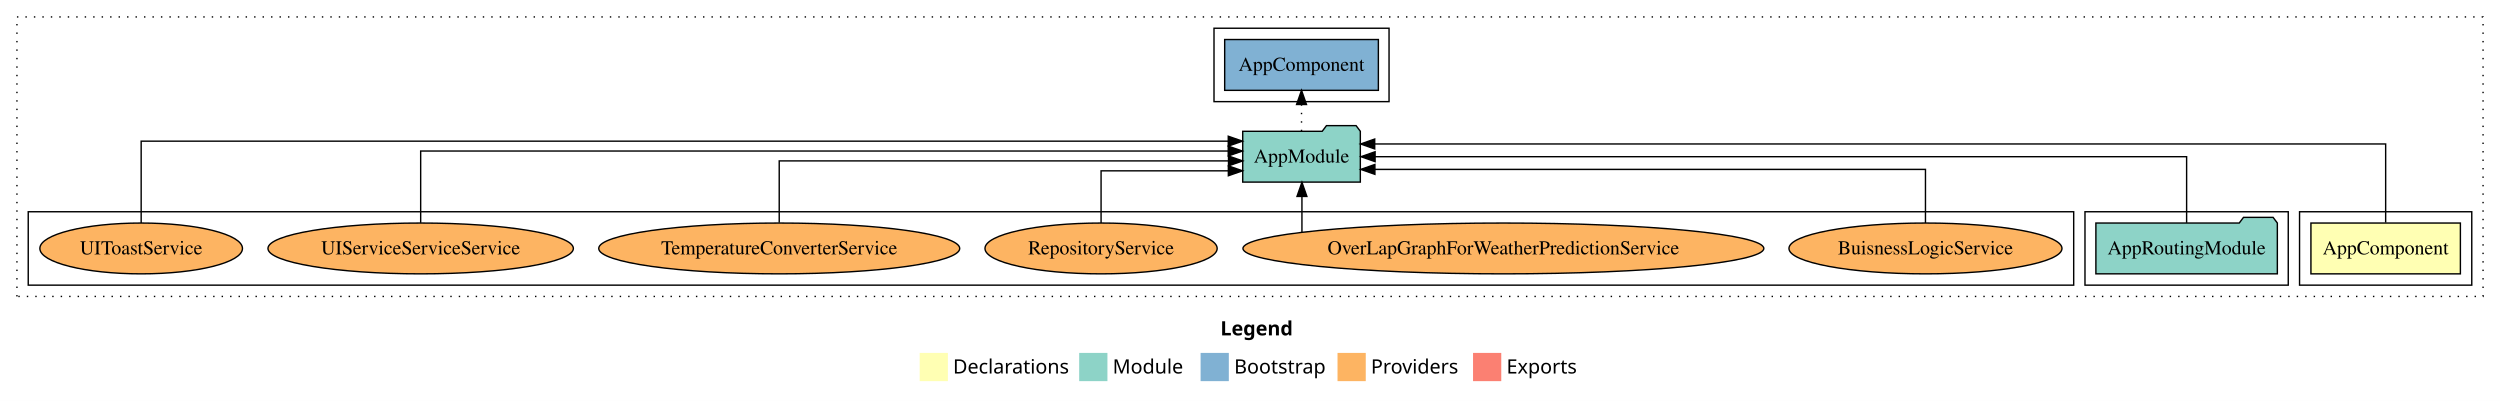
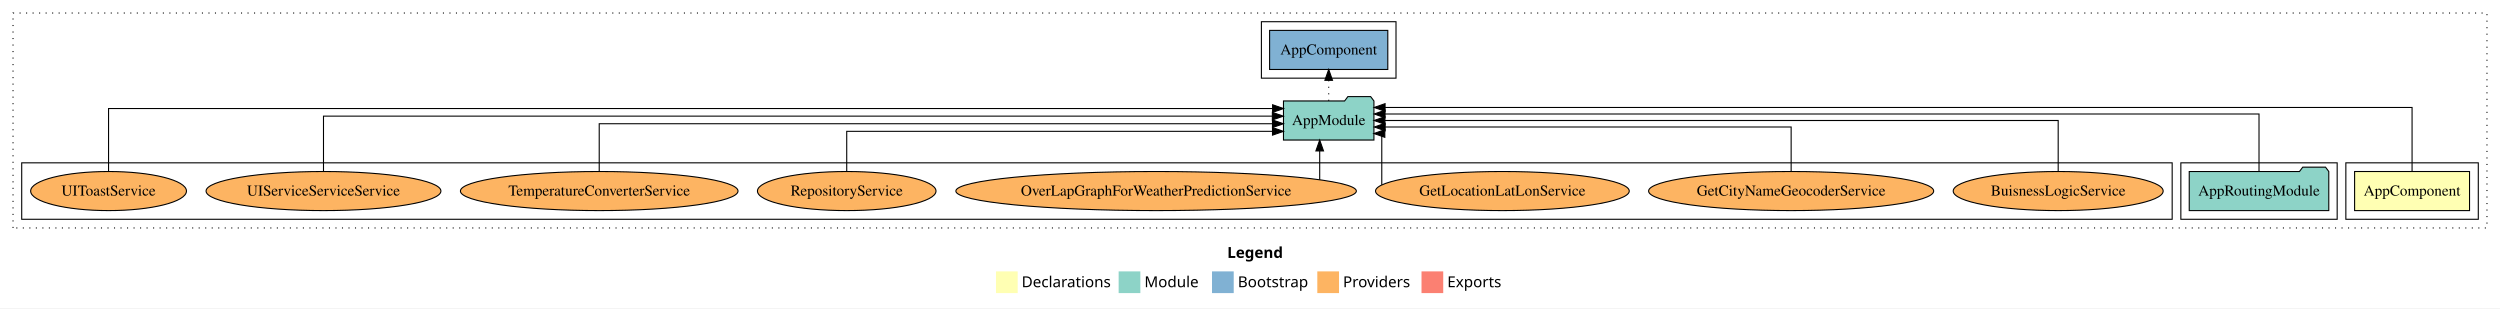
- <svg xmlns="http://www.w3.org/2000/svg" width="1771pt" height="284pt" viewBox="0.00 0.00 1771.00 284.00">
+ <svg xmlns="http://www.w3.org/2000/svg" width="2303pt" height="284pt" viewBox="0.00 0.00 2303.00 284.00">
  <g id="graph0" class="graph" transform="scale(1 1) rotate(0) translate(4 280)">
-     <polygon fill="#ffffff" stroke="transparent" points="-4,4 -4,-280 1767,-280 1767,4 -4,4" />
-     <text text-anchor="start" x="860.509" y="-42.4" font-family="sans-serif" font-weight="bold" font-size="14.00" fill="#000000">Legend</text>
-     <polygon fill="#ffffb3" stroke="transparent" points="647.5,-10 647.5,-30 667.5,-30 667.5,-10 647.5,-10" />
-     <text text-anchor="start" x="671.129" y="-15.4" font-family="sans-serif" font-size="14.00" fill="#000000">  Declarations</text>
-     <polygon fill="#8dd3c7" stroke="transparent" points="760.5,-10 760.5,-30 780.5,-30 780.5,-10 760.5,-10" />
-     <text text-anchor="start" x="784.225" y="-15.4" font-family="sans-serif" font-size="14.00" fill="#000000">  Module</text>
-     <polygon fill="#80b1d3" stroke="transparent" points="846.5,-10 846.5,-30 866.5,-30 866.5,-10 846.5,-10" />
-     <text text-anchor="start" x="870.281" y="-15.4" font-family="sans-serif" font-size="14.00" fill="#000000">  Bootstrap</text>
-     <polygon fill="#fdb462" stroke="transparent" points="943.5,-10 943.5,-30 963.5,-30 963.5,-10 943.5,-10" />
-     <text text-anchor="start" x="967.173" y="-15.4" font-family="sans-serif" font-size="14.00" fill="#000000">  Providers</text>
-     <polygon fill="#fb8072" stroke="transparent" points="1039.5,-10 1039.5,-30 1059.5,-30 1059.5,-10 1039.5,-10" />
-     <text text-anchor="start" x="1063.226" y="-15.4" font-family="sans-serif" font-size="14.00" fill="#000000">  Exports</text>
+     <polygon fill="#ffffff" stroke="transparent" points="-4,4 -4,-280 2299,-280 2299,4 -4,4" />
+     <text text-anchor="start" x="1126.509" y="-42.4" font-family="sans-serif" font-weight="bold" font-size="14.00" fill="#000000">Legend</text>
+     <polygon fill="#ffffb3" stroke="transparent" points="913.5,-10 913.5,-30 933.5,-30 933.5,-10 913.5,-10" />
+     <text text-anchor="start" x="937.129" y="-15.4" font-family="sans-serif" font-size="14.00" fill="#000000">  Declarations</text>
+     <polygon fill="#8dd3c7" stroke="transparent" points="1026.5,-10 1026.5,-30 1046.5,-30 1046.5,-10 1026.5,-10" />
+     <text text-anchor="start" x="1050.225" y="-15.4" font-family="sans-serif" font-size="14.00" fill="#000000">  Module</text>
+     <polygon fill="#80b1d3" stroke="transparent" points="1112.5,-10 1112.5,-30 1132.5,-30 1132.5,-10 1112.5,-10" />
+     <text text-anchor="start" x="1136.281" y="-15.4" font-family="sans-serif" font-size="14.00" fill="#000000">  Bootstrap</text>
+     <polygon fill="#fdb462" stroke="transparent" points="1209.5,-10 1209.5,-30 1229.5,-30 1229.5,-10 1209.5,-10" />
+     <text text-anchor="start" x="1233.173" y="-15.4" font-family="sans-serif" font-size="14.00" fill="#000000">  Providers</text>
+     <polygon fill="#fb8072" stroke="transparent" points="1305.5,-10 1305.5,-30 1325.5,-30 1325.5,-10 1305.5,-10" />
+     <text text-anchor="start" x="1329.226" y="-15.4" font-family="sans-serif" font-size="14.00" fill="#000000">  Exports</text>
    <g id="clust1" class="cluster">
-       <polygon fill="none" stroke="#000000" stroke-dasharray="1,5" points="8,-70 8,-268 1755,-268 1755,-70 8,-70" />
+       <polygon fill="none" stroke="#000000" stroke-dasharray="1,5" points="8,-70 8,-268 2287,-268 2287,-70 8,-70" />
    </g>
    <g id="clust2" class="cluster">
-       <polygon fill="none" stroke="#000000" points="1625,-78 1625,-130 1747,-130 1747,-78 1625,-78" />
+       <polygon fill="none" stroke="#000000" points="2157,-78 2157,-130 2279,-130 2279,-78 2157,-78" />
    </g>
    <g id="clust4" class="cluster">
-       <polygon fill="none" stroke="#000000" points="1473,-78 1473,-130 1617,-130 1617,-78 1473,-78" />
+       <polygon fill="none" stroke="#000000" points="2005,-78 2005,-130 2149,-130 2149,-78 2005,-78" />
    </g>
    <g id="clust6" class="cluster">
-       <polygon fill="none" stroke="#000000" points="856,-208 856,-260 980,-260 980,-208 856,-208" />
+       <polygon fill="none" stroke="#000000" points="1158,-208 1158,-260 1282,-260 1282,-208 1158,-208" />
    </g>
    <g id="clust7" class="cluster">
-       <polygon fill="none" stroke="#000000" points="16,-78 16,-130 1465,-130 1465,-78 16,-78" />
+       <polygon fill="none" stroke="#000000" points="16,-78 16,-130 1997,-130 1997,-78 16,-78" />
    </g>
    <g id="node1" class="node">
-       <polygon fill="#ffffb3" stroke="#000000" points="1738.94,-122 1633.06,-122 1633.06,-86 1738.94,-86 1738.94,-122" />
-       <text text-anchor="middle" x="1686" y="-99.8" font-family="Times,serif" font-size="14.00" fill="#000000">AppComponent</text>
+       <polygon fill="#ffffb3" stroke="#000000" points="2270.94,-122 2165.06,-122 2165.06,-86 2270.94,-86 2270.94,-122" />
+       <text text-anchor="middle" x="2218" y="-99.8" font-family="Times,serif" font-size="14.00" fill="#000000">AppComponent</text>
    </g>
    <g id="node2" class="node">
-       <polygon fill="#8dd3c7" stroke="#000000" points="959.657,-187 956.657,-191 935.657,-191 932.657,-187 876.343,-187 876.343,-151 959.657,-151 959.657,-187" />
-       <text text-anchor="middle" x="918" y="-164.8" font-family="Times,serif" font-size="14.00" fill="#000000">AppModule</text>
+       <polygon fill="#8dd3c7" stroke="#000000" points="1261.657,-187 1258.657,-191 1237.657,-191 1234.657,-187 1178.343,-187 1178.343,-151 1261.657,-151 1261.657,-187" />
+       <text text-anchor="middle" x="1220" y="-164.8" font-family="Times,serif" font-size="14.00" fill="#000000">AppModule</text>
    </g>
    <g id="edge1" class="edge">
-       <path fill="none" stroke="#000000" d="M1686,-122.292C1686,-144.206 1686,-178 1686,-178 1686,-178 969.836,-178 969.836,-178" />
-       <polygon fill="#000000" stroke="#000000" points="969.837,-174.5 959.836,-178 969.836,-181.5 969.837,-174.5" />
+       <path fill="none" stroke="#000000" d="M2218,-122.248C2218,-145.018 2218,-181 2218,-181 2218,-181 1271.928,-181 1271.928,-181" />
+       <polygon fill="#000000" stroke="#000000" points="1271.928,-177.5 1261.928,-181 1271.928,-184.5 1271.928,-177.5" />
    </g>
    <g id="node4" class="node">
-       <polygon fill="#80b1d3" stroke="#000000" points="972.439,-252 863.561,-252 863.561,-216 972.439,-216 972.439,-252" />
-       <text text-anchor="middle" x="918" y="-229.8" font-family="Times,serif" font-size="14.00" fill="#000000">AppComponent </text>
+       <polygon fill="#80b1d3" stroke="#000000" points="1274.439,-252 1165.561,-252 1165.561,-216 1274.439,-216 1274.439,-252" />
+       <text text-anchor="middle" x="1220" y="-229.8" font-family="Times,serif" font-size="14.00" fill="#000000">AppComponent </text>
    </g>
    <g id="edge3" class="edge">
-       <path fill="none" stroke="#000000" stroke-dasharray="1,5" d="M918,-187.106C918,-187.106 918,-205.991 918,-205.991" />
-       <polygon fill="#000000" stroke="#000000" points="914.5,-205.991 918,-215.991 921.5,-205.991 914.5,-205.991" />
+       <path fill="none" stroke="#000000" stroke-dasharray="1,5" d="M1220,-187.106C1220,-187.106 1220,-205.991 1220,-205.991" />
+       <polygon fill="#000000" stroke="#000000" points="1216.5,-205.991 1220,-215.991 1223.5,-205.991 1216.5,-205.991" />
    </g>
    <g id="node3" class="node">
-       <polygon fill="#8dd3c7" stroke="#000000" points="1609.274,-122 1606.274,-126 1585.274,-126 1582.274,-122 1480.726,-122 1480.726,-86 1609.274,-86 1609.274,-122" />
-       <text text-anchor="middle" x="1545" y="-99.8" font-family="Times,serif" font-size="14.00" fill="#000000">AppRoutingModule</text>
+       <polygon fill="#8dd3c7" stroke="#000000" points="2141.274,-122 2138.274,-126 2117.274,-126 2114.274,-122 2012.726,-122 2012.726,-86 2141.274,-86 2141.274,-122" />
+       <text text-anchor="middle" x="2077" y="-99.8" font-family="Times,serif" font-size="14.00" fill="#000000">AppRoutingModule</text>
    </g>
    <g id="edge2" class="edge">
-       <path fill="none" stroke="#000000" d="M1545,-122.106C1545,-141.339 1545,-169 1545,-169 1545,-169 970.113,-169 970.113,-169" />
-       <polygon fill="#000000" stroke="#000000" points="970.113,-165.5 960.113,-169 970.113,-172.5 970.113,-165.5" />
+       <path fill="none" stroke="#000000" d="M2077,-122.284C2077,-143.321 2077,-175 2077,-175 2077,-175 1271.915,-175 1271.915,-175" />
+       <polygon fill="#000000" stroke="#000000" points="1271.915,-171.5 1261.915,-175 1271.915,-178.5 1271.915,-171.5" />
    </g>
    <g id="node5" class="node">
-       <ellipse fill="#fdb462" stroke="#000000" cx="1360" cy="-104" rx="96.706" ry="18" />
-       <text text-anchor="middle" x="1360" y="-99.8" font-family="Times,serif" font-size="14.00" fill="#000000">BuisnessLogicService</text>
+       <ellipse fill="#fdb462" stroke="#000000" cx="1892" cy="-104" rx="96.706" ry="18" />
+       <text text-anchor="middle" x="1892" y="-99.8" font-family="Times,serif" font-size="14.00" fill="#000000">BuisnessLogicService</text>
    </g>
    <g id="edge4" class="edge">
-       <path fill="none" stroke="#000000" d="M1360,-122.027C1360,-138.398 1360,-160 1360,-160 1360,-160 969.981,-160 969.981,-160" />
-       <polygon fill="#000000" stroke="#000000" points="969.981,-156.5 959.981,-160 969.981,-163.5 969.981,-156.5" />
+       <path fill="none" stroke="#000000" d="M1892,-122.106C1892,-141.339 1892,-169 1892,-169 1892,-169 1271.783,-169 1271.783,-169" />
+       <polygon fill="#000000" stroke="#000000" points="1271.783,-165.5 1261.783,-169 1271.783,-172.5 1271.783,-165.5" />
    </g>
    <g id="node6" class="node">
+       <ellipse fill="#fdb462" stroke="#000000" cx="1646" cy="-104" rx="131.317" ry="18" />
+       <text text-anchor="middle" x="1646" y="-99.8" font-family="Times,serif" font-size="14.00" fill="#000000">GetCityNameGeocoderService</text>
+     </g>
+     <g id="edge5" class="edge">
+       <path fill="none" stroke="#000000" d="M1646,-122.022C1646,-139.373 1646,-163 1646,-163 1646,-163 1272.012,-163 1272.012,-163" />
+       <polygon fill="#000000" stroke="#000000" points="1272.012,-159.5 1262.012,-163 1272.012,-166.5 1272.012,-159.5" />
+     </g>
+     <g id="node7" class="node">
+       <ellipse fill="#fdb462" stroke="#000000" cx="1380" cy="-104" rx="116.871" ry="18" />
+       <text text-anchor="middle" x="1380" y="-99.8" font-family="Times,serif" font-size="14.00" fill="#000000">GetLocationLatLonService</text>
+     </g>
+     <g id="edge6" class="edge">
+       <path fill="none" stroke="#000000" d="M1268.892,-109.672C1268.892,-123.344 1268.892,-157 1268.892,-157 1268.892,-157 1268.171,-157 1268.171,-157" />
+       <polygon fill="#000000" stroke="#000000" points="1271.678,-153.5 1261.678,-157 1271.678,-160.5 1271.678,-153.5" />
+     </g>
+     <g id="node8" class="node">
      <ellipse fill="#fdb462" stroke="#000000" cx="1061" cy="-104" rx="184.489" ry="18" />
      <text text-anchor="middle" x="1061" y="-99.8" font-family="Times,serif" font-size="14.00" fill="#000000">OverLapGraphForWeatherPredictionService</text>
    </g>
-     <g id="edge5" class="edge">
-       <path fill="none" stroke="#000000" d="M918.292,-115.621C918.292,-115.621 918.292,-140.853 918.292,-140.853" />
-       <polygon fill="#000000" stroke="#000000" points="914.792,-140.853 918.292,-150.853 921.792,-140.853 914.792,-140.853" />
+     <g id="edge7" class="edge">
+       <path fill="none" stroke="#000000" d="M1211.708,-114.443C1211.708,-114.443 1211.708,-140.968 1211.708,-140.968" />
+       <polygon fill="#000000" stroke="#000000" points="1208.208,-140.968 1211.708,-150.968 1215.208,-140.968 1208.208,-140.968" />
    </g>
-     <g id="node7" class="node">
+     <g id="node9" class="node">
      <ellipse fill="#fdb462" stroke="#000000" cx="776" cy="-104" rx="82.241" ry="18" />
      <text text-anchor="middle" x="776" y="-99.8" font-family="Times,serif" font-size="14.00" fill="#000000">RepositoryService</text>
    </g>
-     <g id="edge6" class="edge">
-       <path fill="none" stroke="#000000" d="M776,-122.009C776,-138.049 776,-159 776,-159 776,-159 866.163,-159 866.163,-159" />
-       <polygon fill="#000000" stroke="#000000" points="866.163,-162.5 876.163,-159 866.163,-155.5 866.163,-162.5" />
+     <g id="edge8" class="edge">
+       <path fill="none" stroke="#000000" d="M776,-122.009C776,-138.049 776,-159 776,-159 776,-159 1168.23,-159 1168.23,-159" />
+       <polygon fill="#000000" stroke="#000000" points="1168.23,-162.5 1178.23,-159 1168.229,-155.5 1168.23,-162.5" />
    </g>
-     <g id="node8" class="node">
+     <g id="node10" class="node">
      <ellipse fill="#fdb462" stroke="#000000" cx="548" cy="-104" rx="127.866" ry="18" />
      <text text-anchor="middle" x="548" y="-99.8" font-family="Times,serif" font-size="14.00" fill="#000000">TemperatureConverterService</text>
    </g>
-     <g id="edge7" class="edge">
-       <path fill="none" stroke="#000000" d="M548,-122.267C548,-140.555 548,-166 548,-166 548,-166 866.275,-166 866.275,-166" />
-       <polygon fill="#000000" stroke="#000000" points="866.276,-169.5 876.275,-166 866.275,-162.5 866.276,-169.5" />
+     <g id="edge9" class="edge">
+       <path fill="none" stroke="#000000" d="M548,-122.267C548,-140.555 548,-166 548,-166 548,-166 1168.217,-166 1168.217,-166" />
+       <polygon fill="#000000" stroke="#000000" points="1168.217,-169.5 1178.217,-166 1168.217,-162.5 1168.217,-169.5" />
    </g>
-     <g id="node9" class="node">
+     <g id="node11" class="node">
      <ellipse fill="#fdb462" stroke="#000000" cx="294" cy="-104" rx="108.178" ry="18" />
      <text text-anchor="middle" x="294" y="-99.8" font-family="Times,serif" font-size="14.00" fill="#000000">UIServiceServiceService</text>
    </g>
-     <g id="edge8" class="edge">
-       <path fill="none" stroke="#000000" d="M294,-122.129C294,-142.572 294,-173 294,-173 294,-173 866.089,-173 866.089,-173" />
-       <polygon fill="#000000" stroke="#000000" points="866.089,-176.5 876.089,-173 866.089,-169.5 866.089,-176.5" />
+     <g id="edge10" class="edge">
+       <path fill="none" stroke="#000000" d="M294,-122.129C294,-142.572 294,-173 294,-173 294,-173 1168.11,-173 1168.11,-173" />
+       <polygon fill="#000000" stroke="#000000" points="1168.11,-176.5 1178.11,-173 1168.11,-169.5 1168.11,-176.5" />
    </g>
-     <g id="node10" class="node">
+     <g id="node12" class="node">
      <ellipse fill="#fdb462" stroke="#000000" cx="96" cy="-104" rx="71.764" ry="18" />
      <text text-anchor="middle" x="96" y="-99.8" font-family="Times,serif" font-size="14.00" fill="#000000">UIToastService</text>
    </g>
-     <g id="edge9" class="edge">
-       <path fill="none" stroke="#000000" d="M96,-122.011C96,-144.485 96,-180 96,-180 96,-180 866.107,-180 866.107,-180" />
-       <polygon fill="#000000" stroke="#000000" points="866.107,-183.5 876.107,-180 866.107,-176.5 866.107,-183.5" />
+     <g id="edge11" class="edge">
+       <path fill="none" stroke="#000000" d="M96,-122.011C96,-144.485 96,-180 96,-180 96,-180 1168.327,-180 1168.327,-180" />
+       <polygon fill="#000000" stroke="#000000" points="1168.327,-183.5 1178.327,-180 1168.327,-176.5 1168.327,-183.5" />
    </g>
  </g>
</svg>
